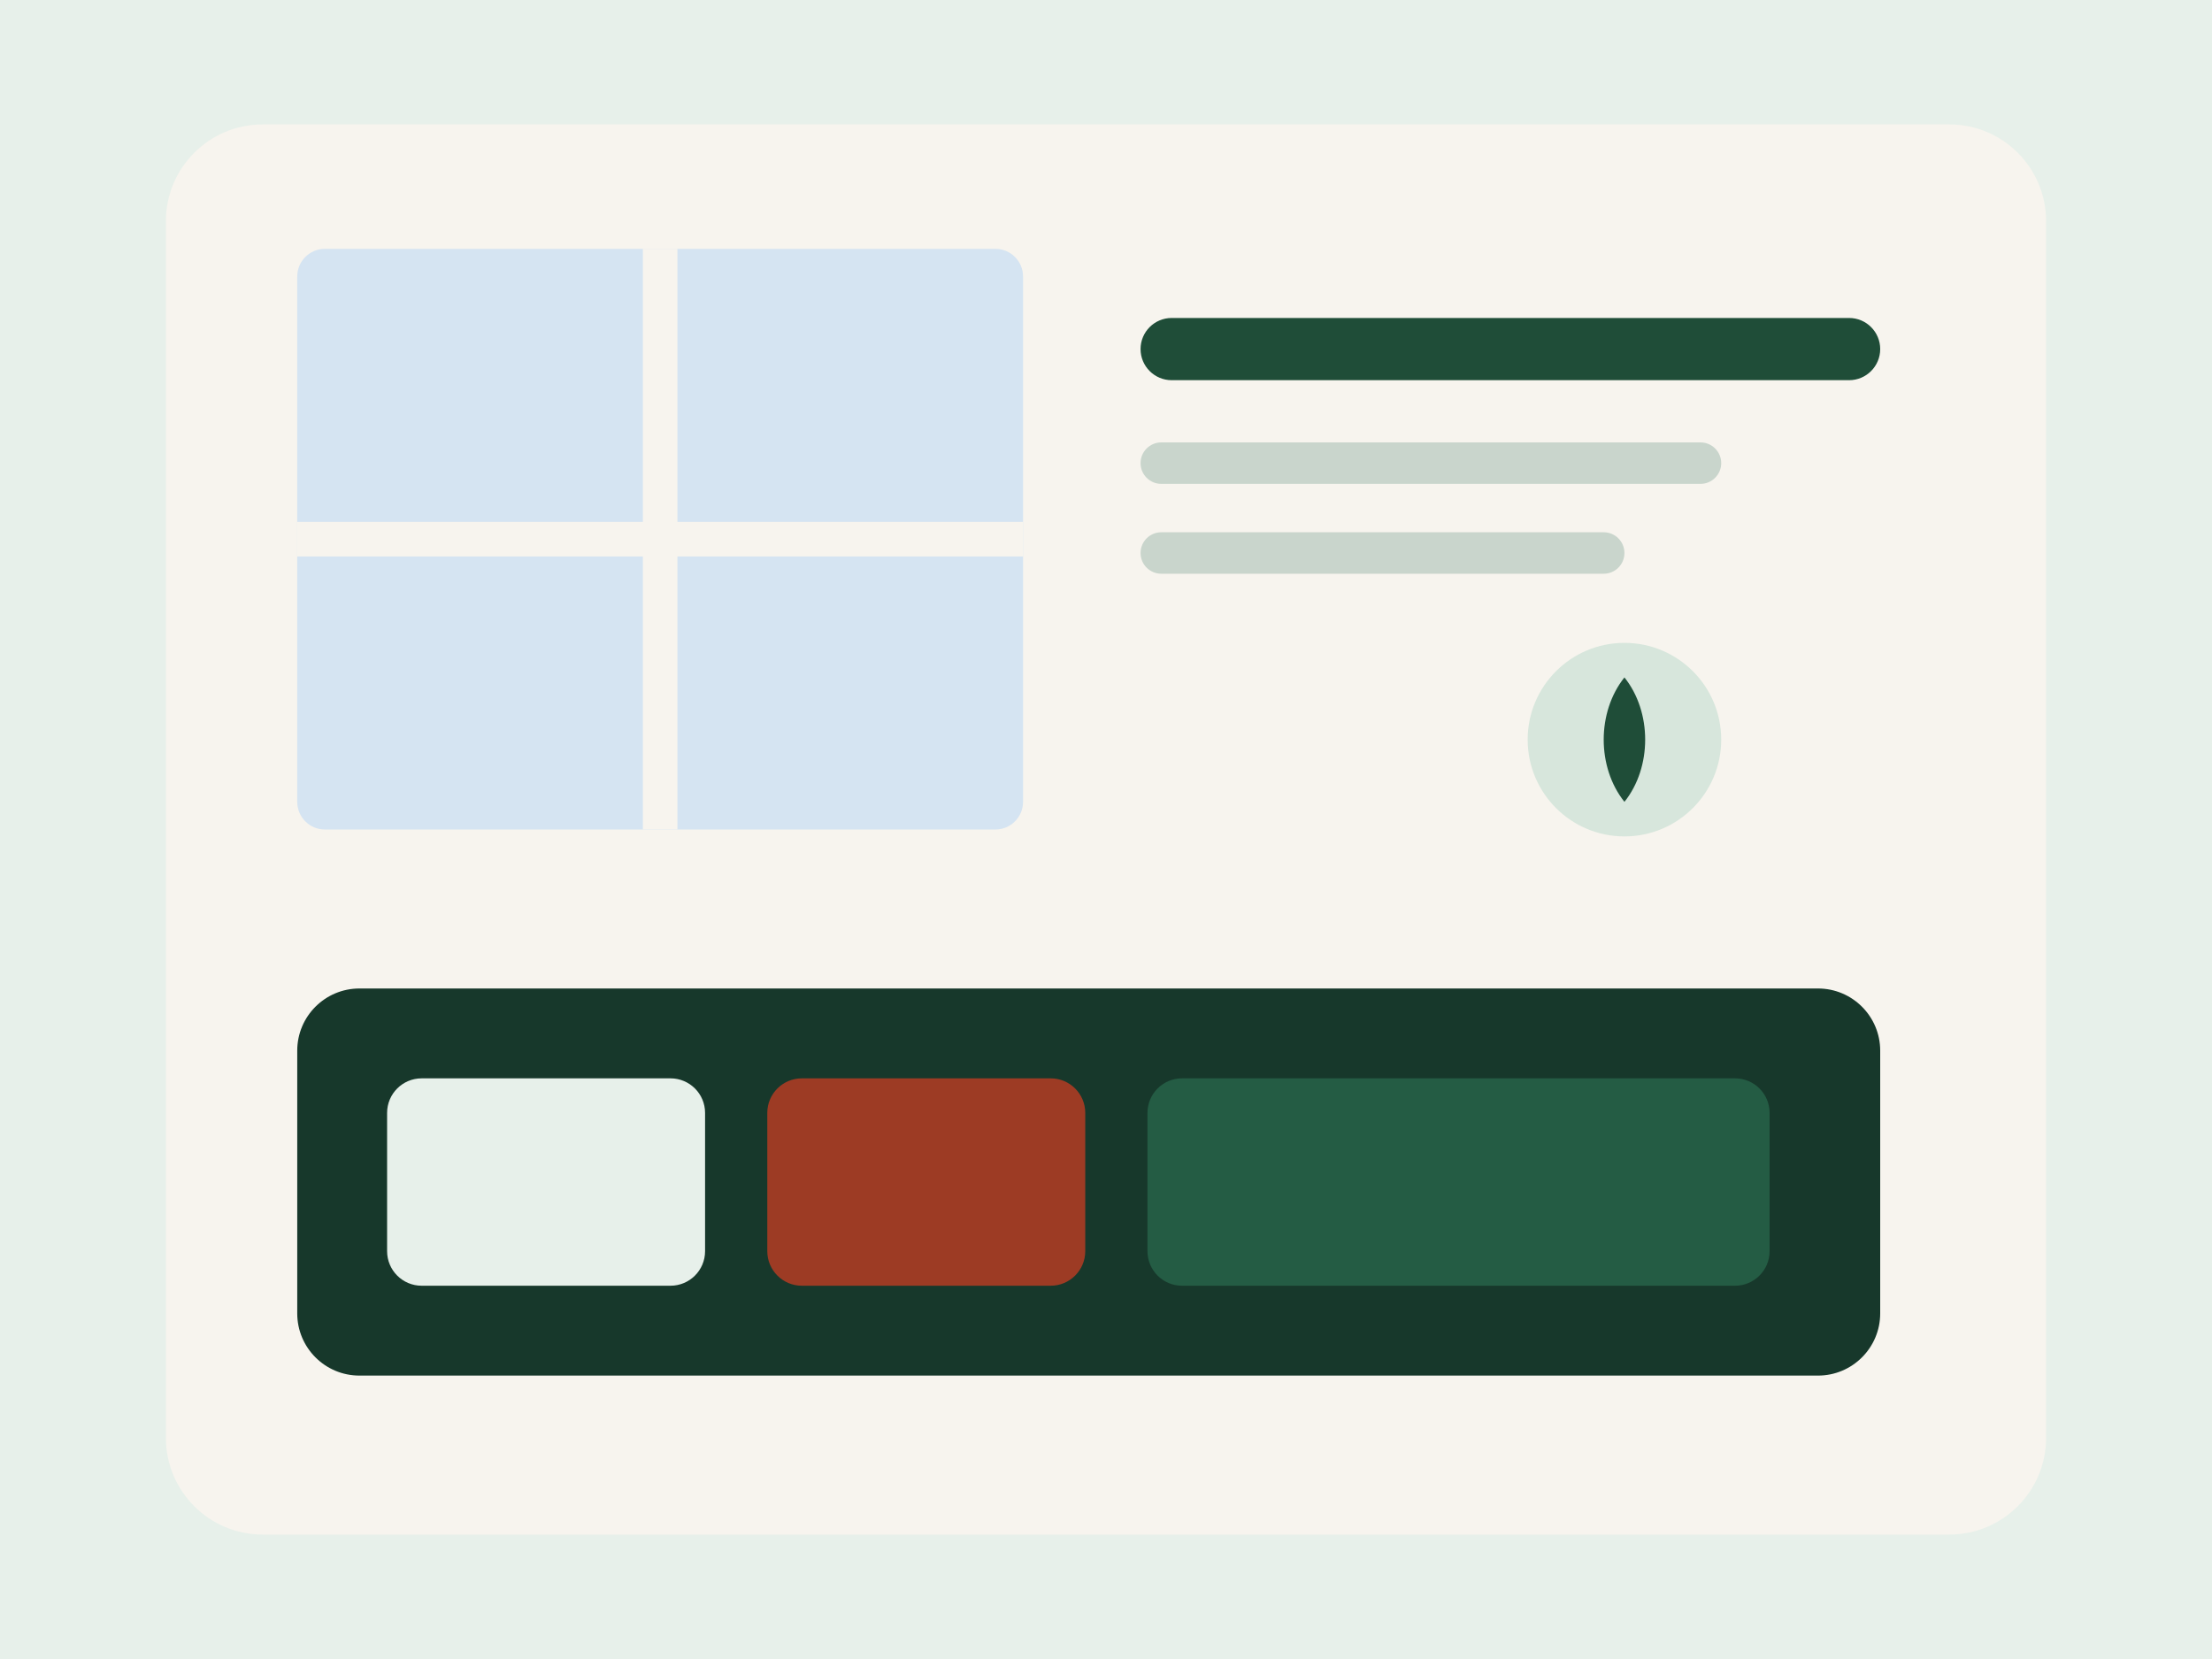
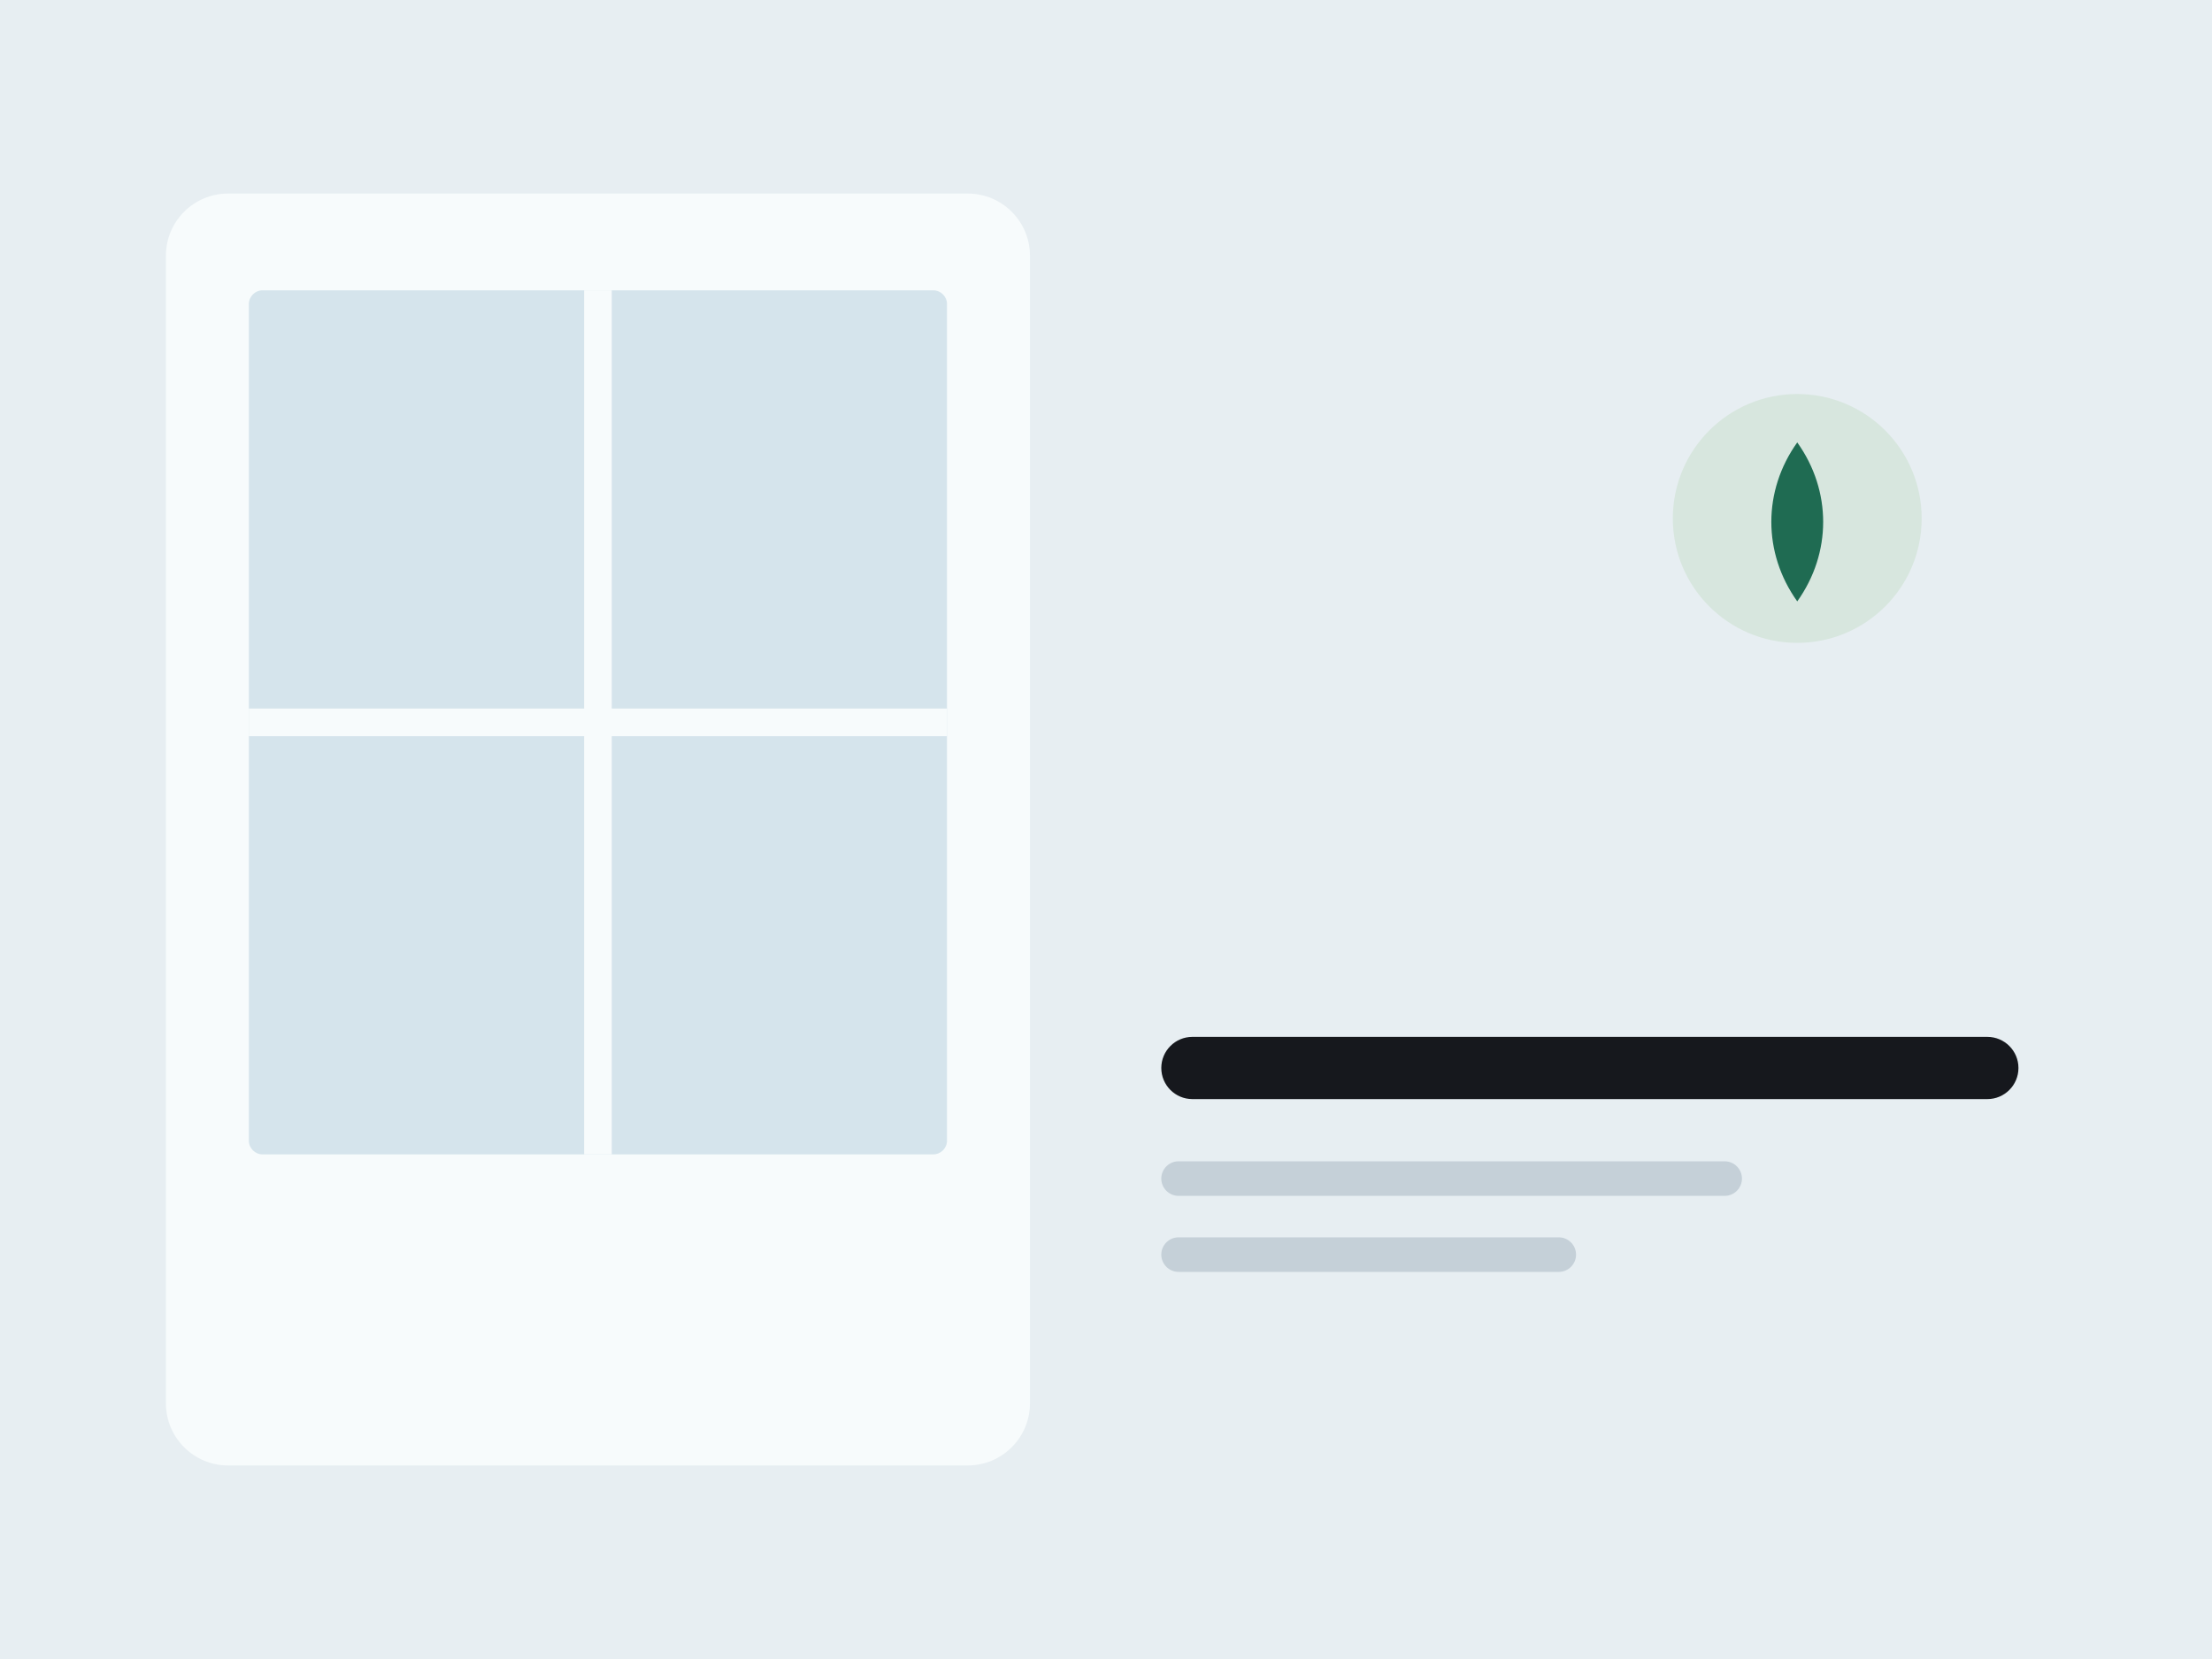
<svg xmlns="http://www.w3.org/2000/svg" width="640" height="480" viewBox="0 0 640 480">
-   <rect width="640" height="480" fill="#e7f0ea" />
-   <rect x="48" y="36" width="544" height="408" rx="28" fill="#f7f4ee" />
-   <rect x="86" y="72" width="210" height="168" rx="8" fill="#d5e4f2" />
-   <path d="M86 156h210" stroke="#f7f4ee" stroke-width="10" />
-   <path d="M191 72v168" stroke="#f7f4ee" stroke-width="10" />
-   <rect x="330" y="92" width="214" height="18" rx="9" fill="#1f4d38" />
-   <rect x="330" y="128" width="168" height="12" rx="6" fill="#c9d5cc" />
-   <rect x="330" y="154" width="140" height="12" rx="6" fill="#c9d5cc" />
-   <rect x="86" y="286" width="458" height="112" rx="18" fill="#17382b" />
-   <rect x="112" y="312" width="92" height="60" rx="10" fill="#e7f0ea" />
-   <rect x="222" y="312" width="92" height="60" rx="10" fill="#9d3b24" />
-   <rect x="332" y="312" width="180" height="60" rx="10" fill="#245c44" />
-   <circle cx="470" cy="214" r="28" fill="#d7e6dc" />
-   <path d="M470 196c8 10 8 26 0 36-8-10-8-26 0-36z" fill="#1f4d38" />
+   <rect width="640" height="480" fill="#e7eef2" />
+   <rect x="48" y="56" width="250" height="368" rx="18" fill="#f7fbfc" />
+   <rect x="72" y="84" width="202" height="250" rx="4" fill="#d5e4ec" />
+   <path d="M173 84v250" stroke="#f7fbfc" stroke-width="8" />
+   <path d="M72 209h202" stroke="#f7fbfc" stroke-width="8" />
+   <rect x="336" y="300" width="248" height="18" rx="9" fill="#16181d" />
+   <rect x="336" y="336" width="168" height="10" rx="5" fill="#c5d0d8" />
+   <rect x="336" y="358" width="120" height="10" rx="5" fill="#c5d0d8" />
+   <circle cx="520" cy="150" r="36" fill="#d7e6de" />
+   <path d="M520 128c10 14 10 32 0 46-10-14-10-32 0-46z" fill="#1f6b52" />
</svg>
